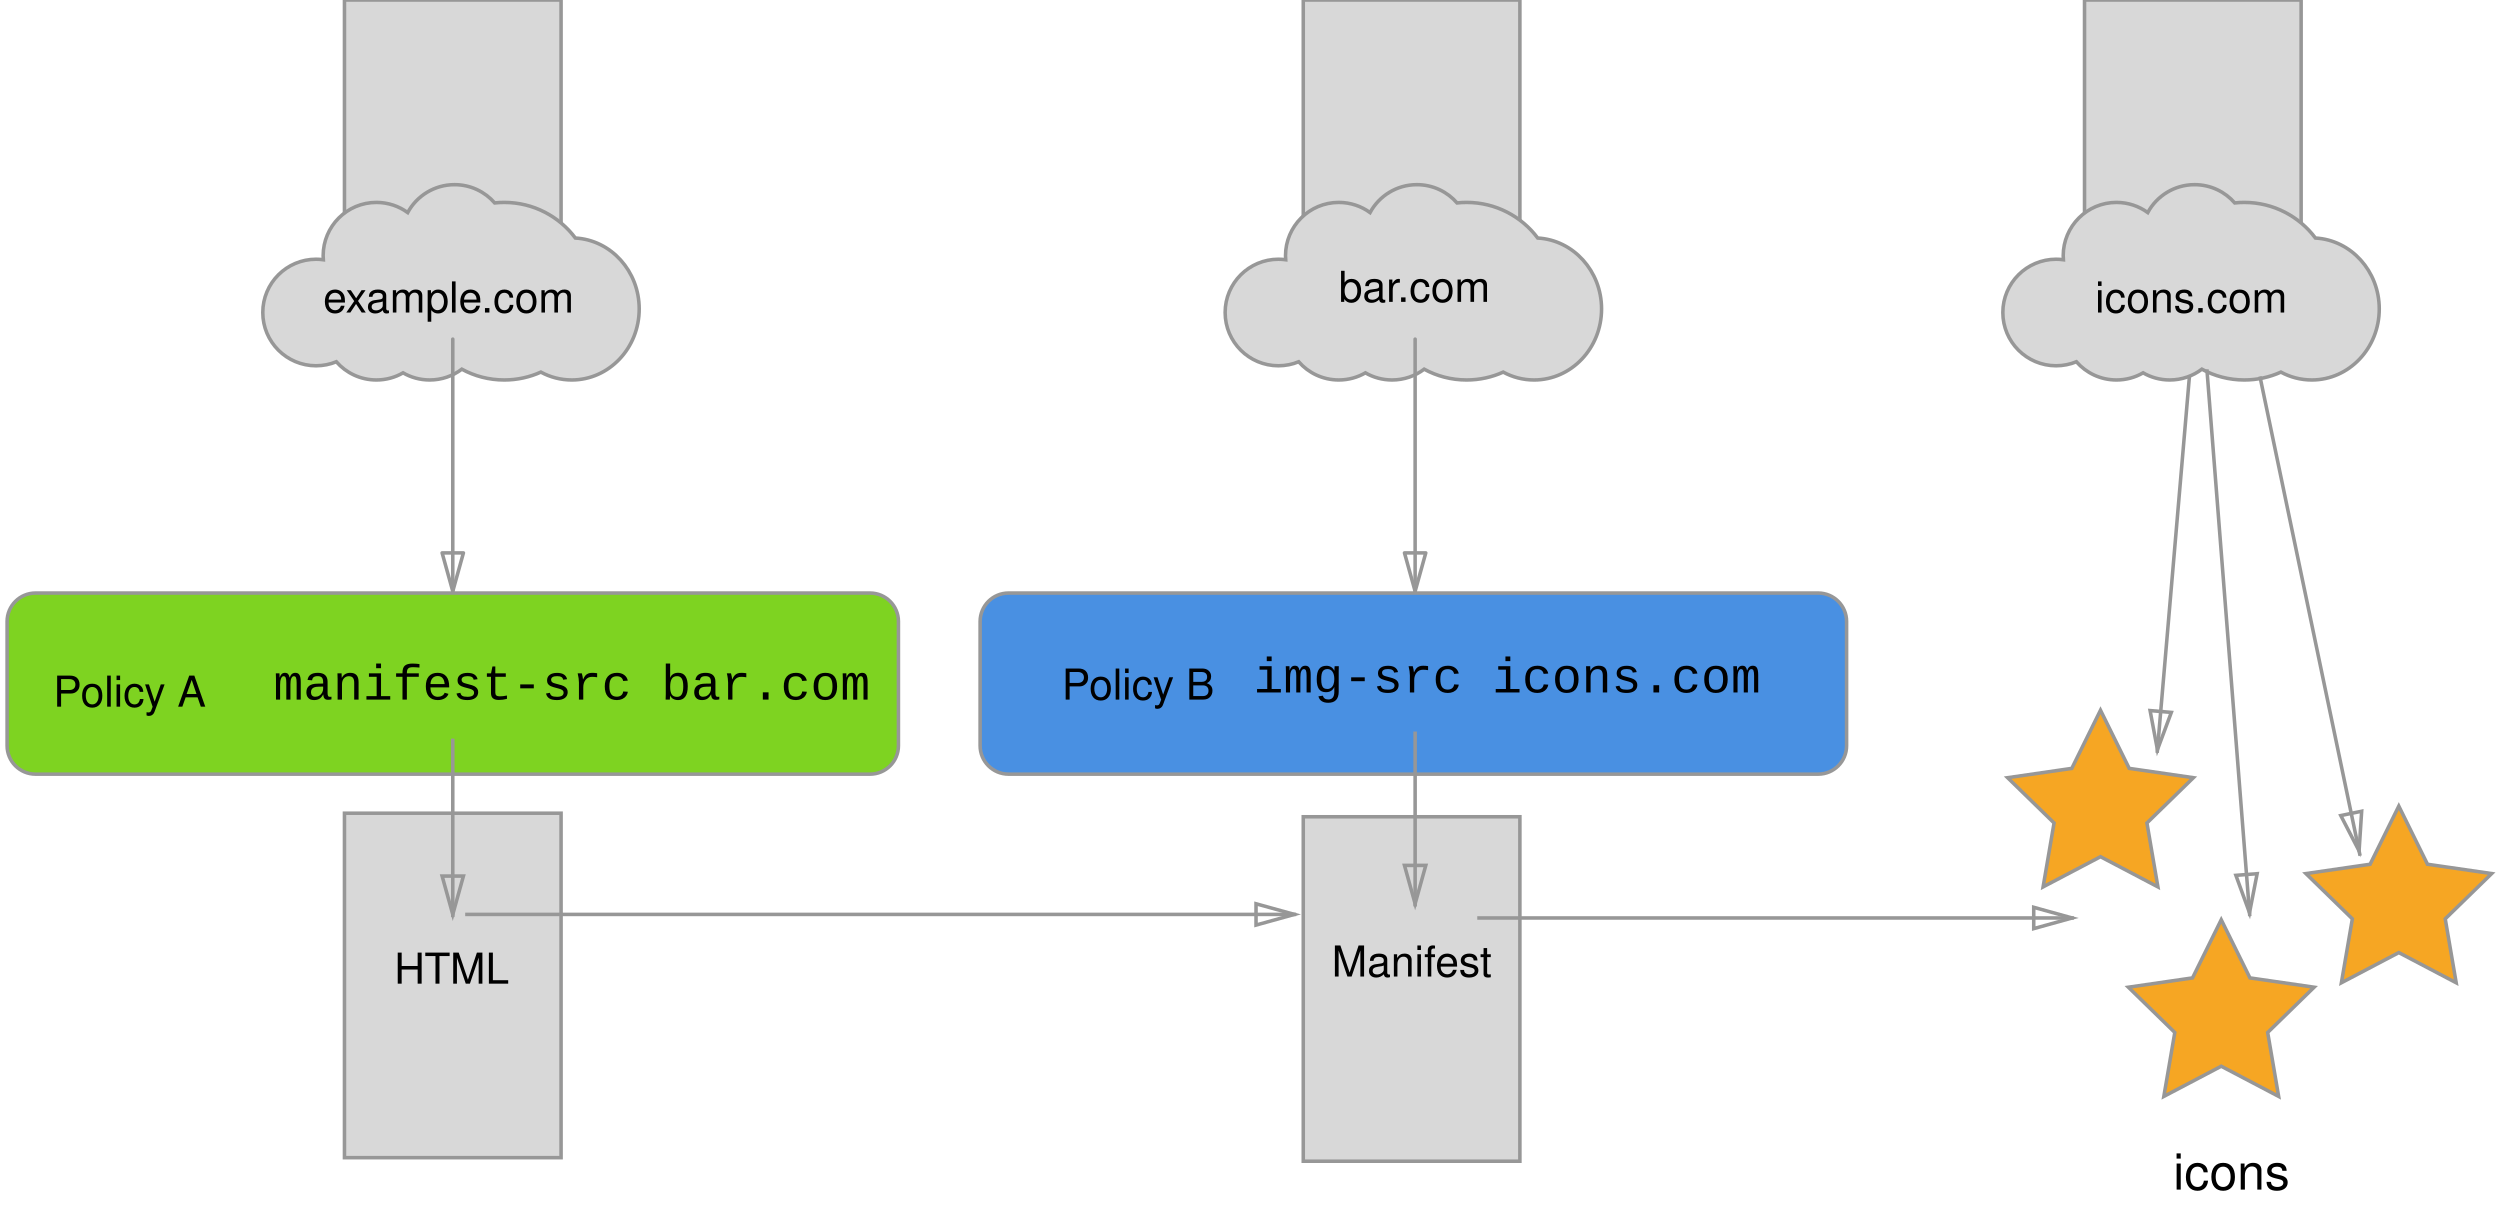
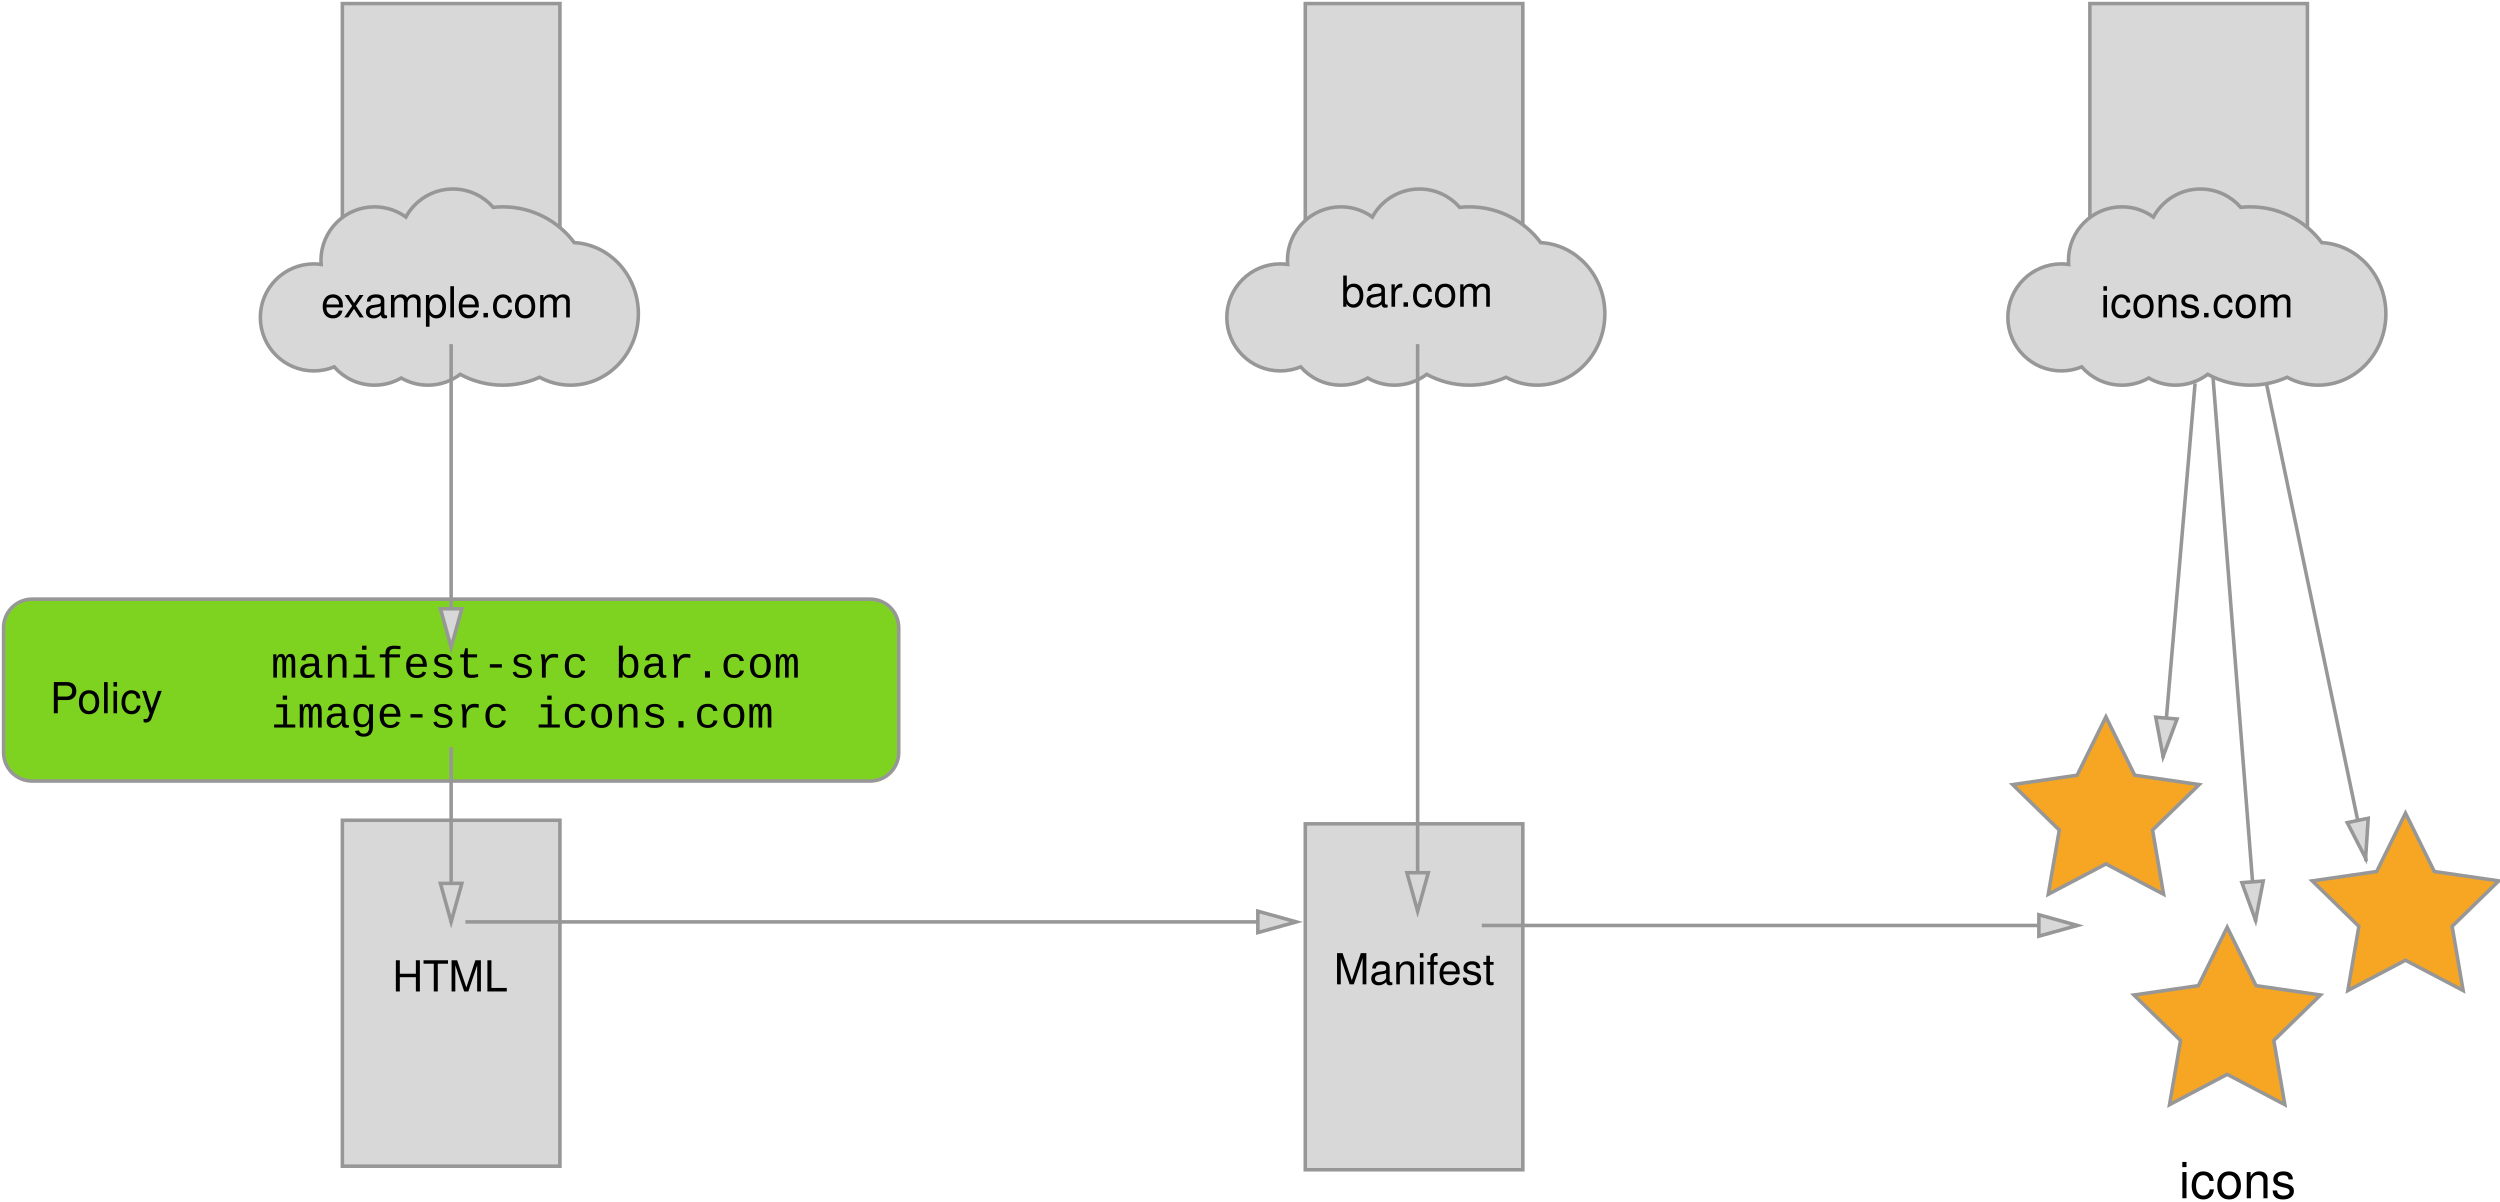
- <svg xmlns="http://www.w3.org/2000/svg" width="704px" height="342px" viewBox="0 0 704 342" version="1.1">
+ <svg xmlns="http://www.w3.org/2000/svg" width="701px" height="337px" viewBox="0 0 701 337" version="1.1">
  <description>Created with Sketch (http://www.bohemiancoding.com/sketch)</description>
  <defs />
  <g id="Page-1" stroke="none" stroke-width="1" fill="none" fill-rule="evenodd">
-     <rect id="Rectangle-1" stroke="#979797" fill="#D8D8D8" x="97" y="0" width="61" height="70" />
-     <path d="M162.023,67.029 C157.464,60.94 150.192,57 142,57 C141.09,57 140.192,57.049 139.307,57.143 C136.557,53.992 132.511,52 128,52 C122.302,52 117.346,55.177 114.807,59.856 L114.807,59.856 C112.334,58.06 109.291,57 106,57 C97.716,57 91,63.716 91,72 C91,72.383 91.014,72.762 91.043,73.138 C90.375,73.047 89.693,73 89,73 C80.716,73 74,79.716 74,88 C74,96.284 80.716,103 89,103 C91.021,103 92.949,102.6 94.709,101.875 L94.709,101.875 C97.459,105.016 101.498,107 106,107 C108.732,107 111.294,106.27 113.5,104.993 C115.706,106.27 118.268,107 121,107 C124.399,107 127.534,105.869 130.049,103.964 L130.049,103.964 C133.6,105.9 137.671,107 142,107 C145.673,107 149.16,106.208 152.302,104.786 C154.908,106.201 157.865,107 161,107 C171.493,107 180,98.046 180,87 C180,76.316 172.041,67.588 162.023,67.029 Z" id="Oval-1" stroke="#979797" fill="#D8D8D8" />
-     <rect id="Rectangle-1" stroke="#979797" fill="#D8D8D8" x="97" y="229" width="61" height="97" />
-     <rect id="Rectangle-1" stroke="#979797" fill="#D8D8D8" x="367" y="230" width="61" height="97" />
-     <rect id="Rectangle-4" stroke="#979797" fill="#7ED321" x="2" y="167" width="251" height="51" rx="8" />
-     <rect id="Rectangle-4" stroke="#979797" fill="#4990E2" x="276" y="167" width="244" height="51" rx="8" />
-     <text id="Policy-A" font-family="Helvetica" font-size="12" font-weight="normal" fill="#000000">
-       <tspan x="15" y="199">Policy A</tspan>
-     </text>
-     <text id="HTML" font-family="Helvetica" font-size="12" font-weight="normal" fill="#000000">
-       <tspan x="111" y="277">HTML</tspan>
-     </text>
-     <text id="Manifest" font-family="Helvetica" font-size="12" font-weight="normal" fill="#000000">
-       <tspan x="375" y="275">Manifest</tspan>
-     </text>
-     <text id="example.com" font-family="Helvetica" font-size="12" font-weight="normal" fill="#000000">
-       <tspan x="91" y="88">example.com</tspan>
-     </text>
-     <rect id="Rectangle-1" stroke="#979797" fill="#D8D8D8" x="367" y="0" width="61" height="70" />
-     <path d="M433.023,67.029 C428.464,60.94 421.192,57 413,57 C412.09,57 411.192,57.049 410.307,57.143 C407.557,53.992 403.511,52 399,52 C393.302,52 388.346,55.177 385.807,59.856 L385.807,59.856 C383.334,58.06 380.291,57 377,57 C368.716,57 362,63.716 362,72 C362,72.383 362.014,72.762 362.043,73.138 C361.375,73.047 360.693,73 360,73 C351.716,73 345,79.716 345,88 C345,96.284 351.716,103 360,103 C362.021,103 363.949,102.6 365.709,101.875 L365.709,101.875 C368.459,105.016 372.498,107 377,107 C379.732,107 382.294,106.27 384.5,104.993 C386.706,106.27 389.268,107 392,107 C395.399,107 398.534,105.869 401.049,103.964 L401.049,103.964 C404.6,105.9 408.671,107 413,107 C416.673,107 420.16,106.208 423.302,104.786 C425.908,106.201 428.865,107 432,107 C442.493,107 451,98.046 451,87 C451,76.316 443.041,67.588 433.023,67.029 Z" id="Oval-1" stroke="#979797" fill="#D8D8D8" />
-     <text id="bar.com" font-family="Helvetica" font-size="12" font-weight="normal" fill="#000000">
-       <tspan x="377" y="85">bar.com</tspan>
-     </text>
-     <path d="M127.5,95.5 L127.5,166.5" id="Line" stroke="#979797" stroke-linecap="round" stroke-linejoin="round" />
-     <path id="Line-decoration-1" d="M127.5,166.5 C128.55,162.72 129.45,159.48 130.5,155.7 C128.4,155.7 126.6,155.7 124.5,155.7 C125.55,159.48 126.45,162.72 127.5,166.5 C127.5,166.5 127.5,166.5 127.5,166.5 Z" stroke="#979797" stroke-linecap="round" stroke-linejoin="round" />
-     <path d="M398.5,95.5 L398.5,166.5" id="Line" stroke="#979797" stroke-linecap="round" stroke-linejoin="round" />
-     <path id="Line-decoration-1" d="M398.5,166.5 C399.55,162.72 400.45,159.48 401.5,155.7 C399.4,155.7 397.6,155.7 395.5,155.7 C396.55,159.48 397.45,162.72 398.5,166.5 C398.5,166.5 398.5,166.5 398.5,166.5 Z" stroke="#979797" stroke-linecap="round" stroke-linejoin="round" />
-     <rect id="Rectangle-1-copy" stroke="#979797" fill="#D8D8D8" x="587" y="0" width="61" height="70" />
-     <path d="M652.023,67.029 C647.464,60.94 640.192,57 632,57 C631.09,57 630.192,57.049 629.307,57.143 C626.557,53.992 622.511,52 618,52 C612.302,52 607.346,55.177 604.807,59.856 L604.807,59.856 C602.334,58.06 599.291,57 596,57 C587.716,57 581,63.716 581,72 C581,72.383 581.014,72.762 581.043,73.138 C580.375,73.047 579.693,73 579,73 C570.716,73 564,79.716 564,88 C564,96.284 570.716,103 579,103 C581.021,103 582.949,102.6 584.709,101.875 L584.709,101.875 C587.459,105.016 591.498,107 596,107 C598.732,107 601.294,106.27 603.5,104.993 C605.706,106.27 608.268,107 611,107 C614.399,107 617.534,105.869 620.049,103.964 L620.049,103.964 C623.6,105.9 627.671,107 632,107 C635.673,107 639.16,106.208 642.302,104.786 C644.908,106.201 647.865,107 651,107 C661.493,107 670,98.046 670,87 C670,76.316 662.041,67.588 652.023,67.029 Z" id="Oval-1-copy" stroke="#979797" fill="#D8D8D8" />
-     <text id="icons.com" font-family="Helvetica" font-size="12" font-weight="normal" fill="#000000">
-       <tspan x="590" y="88">icons.com</tspan>
-     </text>
-     <path d="M131.497,257.5 L364.509,257.5" id="Line" stroke="#979797" stroke-linecap="square" />
-     <path id="Line-decoration-1" d="M364.497,257.5 C360.717,256.45 357.477,255.55 353.697,254.5 C353.697,256.6 353.697,258.4 353.697,260.5 C357.477,259.45 360.717,258.55 364.497,257.5 C364.497,257.5 364.497,257.5 364.497,257.5 Z" stroke="#979797" stroke-linecap="square" />
-     <path d="M416.497,258.5 L583.5,258.5" id="Line" stroke="#979797" stroke-linecap="square" />
-     <path id="Line-decoration-1" d="M583.497,258.5 C579.717,257.45 576.477,256.55 572.697,255.5 C572.697,257.6 572.697,259.4 572.697,261.5 C576.477,260.45 579.717,259.55 583.497,258.5 C583.497,258.5 583.497,258.5 583.497,258.5 Z" stroke="#979797" stroke-linecap="square" />
-     <path d="M127.5,208.5 L127.5,257.754" id="Line" stroke="#979797" stroke-linecap="square" />
-     <path id="Line-decoration-1" d="M127.5,257.5 C128.55,253.72 129.45,250.48 130.5,246.7 C128.4,246.7 126.6,246.7 124.5,246.7 C125.55,250.48 126.45,253.72 127.5,257.5 C127.5,257.5 127.5,257.5 127.5,257.5 Z" stroke="#979797" stroke-linecap="square" />
-     <path d="M398.5,206.5 L398.5,254.76" id="Line" stroke="#979797" stroke-linecap="square" />
-     <path id="Line-decoration-1" d="M398.5,254.5 C399.55,250.72 400.45,247.48 401.5,243.7 C399.4,243.7 397.6,243.7 395.5,243.7 C396.55,247.48 397.45,250.72 398.5,254.5 C398.5,254.5 398.5,254.5 398.5,254.5 Z" stroke="#979797" stroke-linecap="square" />
-     <text id="manifest-src-bar.com" font-family="Courier New" font-size="14" font-weight="normal" fill="#000000">
-       <tspan x="77" y="197">manifest-src bar.com</tspan>
-     </text>
-     <g id="Policy-B-+-img-src-icons.com" transform="translate(299, 183)" fill="#000000" font-weight="normal">
-       <text id="Policy-B" font-family="Helvetica" font-size="12">
-         <tspan x="0" y="14">Policy B</tspan>
+     <g id="Group" transform="translate(1, 1)">
+       <rect id="Rectangle-1" stroke="#979797" fill="#D8D8D8" x="95" y="0" width="61" height="70" />
+       <path d="M160.023,67.029 C155.464,60.94 148.192,57 140,57 C139.09,57 138.192,57.049 137.307,57.143 C134.557,53.992 130.511,52 126,52 C120.302,52 115.346,55.177 112.807,59.856 L112.807,59.856 C110.334,58.06 107.291,57 104,57 C95.716,57 89,63.716 89,72 C89,72.383 89.014,72.762 89.043,73.138 C88.375,73.047 87.693,73 87,73 C78.716,73 72,79.716 72,88 C72,96.284 78.716,103 87,103 C89.021,103 90.949,102.6 92.709,101.875 L92.709,101.875 C95.459,105.016 99.498,107 104,107 C106.732,107 109.294,106.27 111.5,104.993 C113.706,106.27 116.268,107 119,107 C122.399,107 125.534,105.869 128.049,103.964 L128.049,103.964 C131.6,105.9 135.671,107 140,107 C143.673,107 147.16,106.208 150.302,104.786 C152.908,106.201 155.865,107 159,107 C169.493,107 178,98.046 178,87 C178,76.316 170.041,67.588 160.023,67.029 L160.023,67.029 Z" id="Oval-1" stroke="#979797" fill="#D8D8D8" />
+       <rect id="Rectangle-1" stroke="#979797" fill="#D8D8D8" x="95" y="229" width="61" height="97" />
+       <rect id="Rectangle-1" stroke="#979797" fill="#D8D8D8" x="365" y="230" width="61" height="97" />
+       <rect id="Rectangle-4" stroke="#979797" fill="#7ED321" x="0" y="167" width="251" height="51" rx="8" />
+       <text id="Policy" fill="#000000" font-family="Helvetica" font-size="12" font-weight="normal">
+         <tspan x="13" y="199">Policy</tspan>
      </text>
-       <text id="img-src-icons.com" font-family="Courier New" font-size="14">
-         <tspan x="54" y="12">img-src icons.com</tspan>
+       <text id="HTML" fill="#000000" font-family="Helvetica" font-size="12" font-weight="normal">
+         <tspan x="109" y="277">HTML</tspan>
+       </text>
+       <text id="Manifest" fill="#000000" font-family="Helvetica" font-size="12" font-weight="normal">
+         <tspan x="373" y="275">Manifest</tspan>
+       </text>
+       <text id="example.com" fill="#000000" font-family="Helvetica" font-size="12" font-weight="normal">
+         <tspan x="89" y="88">example.com</tspan>
+       </text>
+       <rect id="Rectangle-1" stroke="#979797" fill="#D8D8D8" x="365" y="0" width="61" height="70" />
+       <path d="M431.023,67.029 C426.464,60.94 419.192,57 411,57 C410.09,57 409.192,57.049 408.307,57.143 C405.557,53.992 401.511,52 397,52 C391.302,52 386.346,55.177 383.807,59.856 L383.807,59.856 C381.334,58.06 378.291,57 375,57 C366.716,57 360,63.716 360,72 C360,72.383 360.014,72.762 360.043,73.138 C359.375,73.047 358.693,73 358,73 C349.716,73 343,79.716 343,88 C343,96.284 349.716,103 358,103 C360.021,103 361.949,102.6 363.709,101.875 L363.709,101.875 C366.459,105.016 370.498,107 375,107 C377.732,107 380.294,106.27 382.5,104.993 C384.706,106.27 387.268,107 390,107 C393.399,107 396.534,105.869 399.049,103.964 L399.049,103.964 C402.6,105.9 406.671,107 411,107 C414.673,107 418.16,106.208 421.302,104.786 C423.908,106.201 426.865,107 430,107 C440.493,107 449,98.046 449,87 C449,76.316 441.041,67.588 431.023,67.029 L431.023,67.029 Z" id="Oval-1" stroke="#979797" fill="#D8D8D8" />
+       <text id="bar.com" fill="#000000" font-family="Helvetica" font-size="12" font-weight="normal">
+         <tspan x="375" y="85">bar.com</tspan>
+       </text>
+       <path d="M125.5,95.5 L125.5,172.5" id="Line" stroke="#979797" />
+       <path d="M125.5,180.5 L128.5,169.7 L122.5,169.7 L125.5,180.5 L125.5,180.5 L125.5,180.5 Z" id="Line-decoration-1" stroke="#979797" fill="#D8D8D8" />
+       <path d="M396.5,95.5 L396.5,251.5" id="Line" stroke="#979797" />
+       <rect id="Rectangle-1-copy" stroke="#979797" fill="#D8D8D8" x="585" y="0" width="61" height="70" />
+       <path d="M650.023,67.029 C645.464,60.94 638.192,57 630,57 C629.09,57 628.192,57.049 627.307,57.143 C624.557,53.992 620.511,52 616,52 C610.302,52 605.346,55.177 602.807,59.856 L602.807,59.856 C600.334,58.06 597.291,57 594,57 C585.716,57 579,63.716 579,72 C579,72.383 579.014,72.762 579.043,73.138 C578.375,73.047 577.693,73 577,73 C568.716,73 562,79.716 562,88 C562,96.284 568.716,103 577,103 C579.021,103 580.949,102.6 582.709,101.875 L582.709,101.875 C585.459,105.016 589.498,107 594,107 C596.732,107 599.294,106.27 601.5,104.993 C603.706,106.27 606.268,107 609,107 C612.399,107 615.534,105.869 618.049,103.964 L618.049,103.964 C621.6,105.9 625.671,107 630,107 C633.673,107 637.16,106.208 640.302,104.786 C642.908,106.201 645.865,107 649,107 C659.493,107 668,98.046 668,87 C668,76.316 660.041,67.588 650.023,67.029 L650.023,67.029 Z" id="Oval-1-copy" stroke="#979797" fill="#D8D8D8" />
+       <text id="icons.com" fill="#000000" font-family="Helvetica" font-size="12" font-weight="normal">
+         <tspan x="588" y="88">icons.com</tspan>
+       </text>
+       <path d="M129.497,257.5 L362.509,257.5" id="Line" stroke="#979797" />
+       <path d="M362.497,257.5 L351.697,254.5 L351.697,260.5 C355.477,259.45 358.717,258.55 362.497,257.5 L362.497,257.5 L362.497,257.5 Z" id="Line-decoration-1" stroke="#979797" fill="#D8D8D8" />
+       <path d="M414.497,258.5 L581.5,258.5" id="Line" stroke="#979797" />
+       <path d="M581.497,258.5 L570.697,255.5 L570.697,261.5 C574.477,260.45 577.717,259.55 581.497,258.5 L581.497,258.5 L581.497,258.5 Z" id="Line-decoration-1" stroke="#979797" fill="#D8D8D8" />
+       <path d="M125.5,208.5 L125.5,257.754" id="Line" stroke="#979797" />
+       <path d="M125.5,257.5 L128.5,246.7 L122.5,246.7 L125.5,257.5 L125.5,257.5 L125.5,257.5 Z" id="Line-decoration-1" stroke="#979797" fill="#D8D8D8" />
+       <path d="M396.5,254.5 L399.5,243.7 L393.5,243.7 L396.5,254.5 L396.5,254.5 L396.5,254.5 Z" id="Line-decoration-1" stroke="#979797" fill="#D8D8D8" />
+       <text id="manifest-src-bar.com" fill="#000000" font-family="Courier New" font-size="12.359" font-weight="normal">
+         <tspan x="75" y="189">manifest-src bar.com</tspan>
+         <tspan x="75" y="203">image-src icons.com</tspan>
+       </text>
+       <path d="M589.5,241.25 L573.336,249.748 L576.423,231.749 L563.346,219.002 L581.418,216.376 L589.5,200 L597.582,216.376 L615.654,219.002 L602.577,231.749 L605.664,249.748 L589.5,241.25 Z" id="Star-1" stroke="#979797" fill="#F6A623" />
+       <path d="M623.5,300.25 L607.336,308.748 L610.423,290.749 L597.346,278.002 L615.418,275.376 L623.5,259 L631.582,275.376 L649.654,278.002 L636.577,290.749 L639.664,308.748 L623.5,300.25 Z" id="Star-1-copy" stroke="#979797" fill="#F6A623" />
+       <path d="M673.5,268.25 L657.336,276.748 L660.423,258.749 L647.346,246.002 L665.418,243.376 L673.5,227 L681.582,243.376 L699.654,246.002 L686.577,258.749 L689.664,276.748 L673.5,268.25 Z" id="Star-1-copy-2" stroke="#979797" fill="#F6A623" />
+       <path d="M614.5,106.5 L605.5,211.5" id="Line" stroke="#979797" />
+       <path d="M605.533,211.116 C606.902,207.44 608.075,204.289 609.444,200.612 C607.352,200.433 605.559,200.279 603.466,200.1 C604.19,203.956 604.81,207.261 605.533,211.116 L605.533,211.116 L605.533,211.116 Z" id="Line-decoration-1" stroke="#979797" fill="#D8D8D8" />
+       <path d="M634.5,106.5 L662.5,240.5" id="Line" stroke="#979797" />
+       <path d="M662.317,239.625 C662.572,235.71 662.79,232.354 663.045,228.439 C660.989,228.869 659.227,229.237 657.172,229.667 C658.972,233.152 660.516,236.139 662.317,239.625 L662.317,239.625 L662.317,239.625 Z" id="Line-decoration-1" stroke="#979797" fill="#D8D8D8" />
+       <path d="M619.5,104.5 L631.5,257.5" id="Line" stroke="#979797" />
+       <path d="M631.463,257.032 L633.61,246.03 L627.628,246.499 C628.97,250.186 630.121,253.345 631.463,257.032 L631.463,257.032 L631.463,257.032 Z" id="Line-decoration-1" stroke="#979797" fill="#D8D8D8" />
+       <text id="icons" fill="#000000" font-family="Helvetica" font-size="14" font-weight="normal">
+         <tspan x="610" y="335">icons</tspan>
      </text>
    </g>
-     <polygon id="Star-1" stroke="#979797" fill="#F6A623" points="591.5 241.25 575.336 249.748 578.423 231.749 565.346 219.002 583.418 216.376 591.5 200 599.582 216.376 617.654 219.002 604.577 231.749 607.664 249.748 " />
-     <polygon id="Star-1-copy" stroke="#979797" fill="#F6A623" points="625.5 300.25 609.336 308.748 612.423 290.749 599.346 278.002 617.418 275.376 625.5 259 633.582 275.376 651.654 278.002 638.577 290.749 641.664 308.748 " />
-     <polygon id="Star-1-copy-2" stroke="#979797" fill="#F6A623" points="675.5 268.25 659.336 276.748 662.423 258.749 649.346 246.002 667.418 243.376 675.5 227 683.582 243.376 701.654 246.002 688.577 258.749 691.664 276.748 " />
-     <path d="M616.5,106.5 L607.5,211.5" id="Line" stroke="#979797" stroke-linecap="square" />
-     <path id="Line-decoration-1" d="M607.533,211.116 C608.902,207.44 610.075,204.289 611.444,200.612 C609.352,200.433 607.559,200.279 605.466,200.1 C606.19,203.956 606.81,207.261 607.533,211.116 C607.533,211.116 607.533,211.116 607.533,211.116 Z" stroke="#979797" stroke-linecap="square" />
-     <path d="M636.5,106.5 L664.5,240.5" id="Line" stroke="#979797" stroke-linecap="square" />
-     <path id="Line-decoration-1" d="M664.317,239.625 C664.572,235.71 664.79,232.354 665.045,228.439 C662.989,228.869 661.227,229.237 659.172,229.667 C660.972,233.152 662.516,236.139 664.317,239.625 C664.317,239.625 664.317,239.625 664.317,239.625 Z" stroke="#979797" stroke-linecap="square" />
-     <path d="M621.5,104.5 L633.5,257.5" id="Line" stroke="#979797" stroke-linecap="square" />
-     <path id="Line-decoration-1" d="M633.463,257.032 C634.214,253.181 634.858,249.881 635.61,246.03 C633.516,246.194 631.722,246.335 629.628,246.499 C630.97,250.186 632.121,253.345 633.463,257.032 C633.463,257.032 633.463,257.032 633.463,257.032 Z" stroke="#979797" stroke-linecap="square" />
-     <text id="icons" font-family="Helvetica" font-size="14" font-weight="normal" fill="#000000">
-       <tspan x="612" y="335">icons</tspan>
-     </text>
  </g>
</svg>
